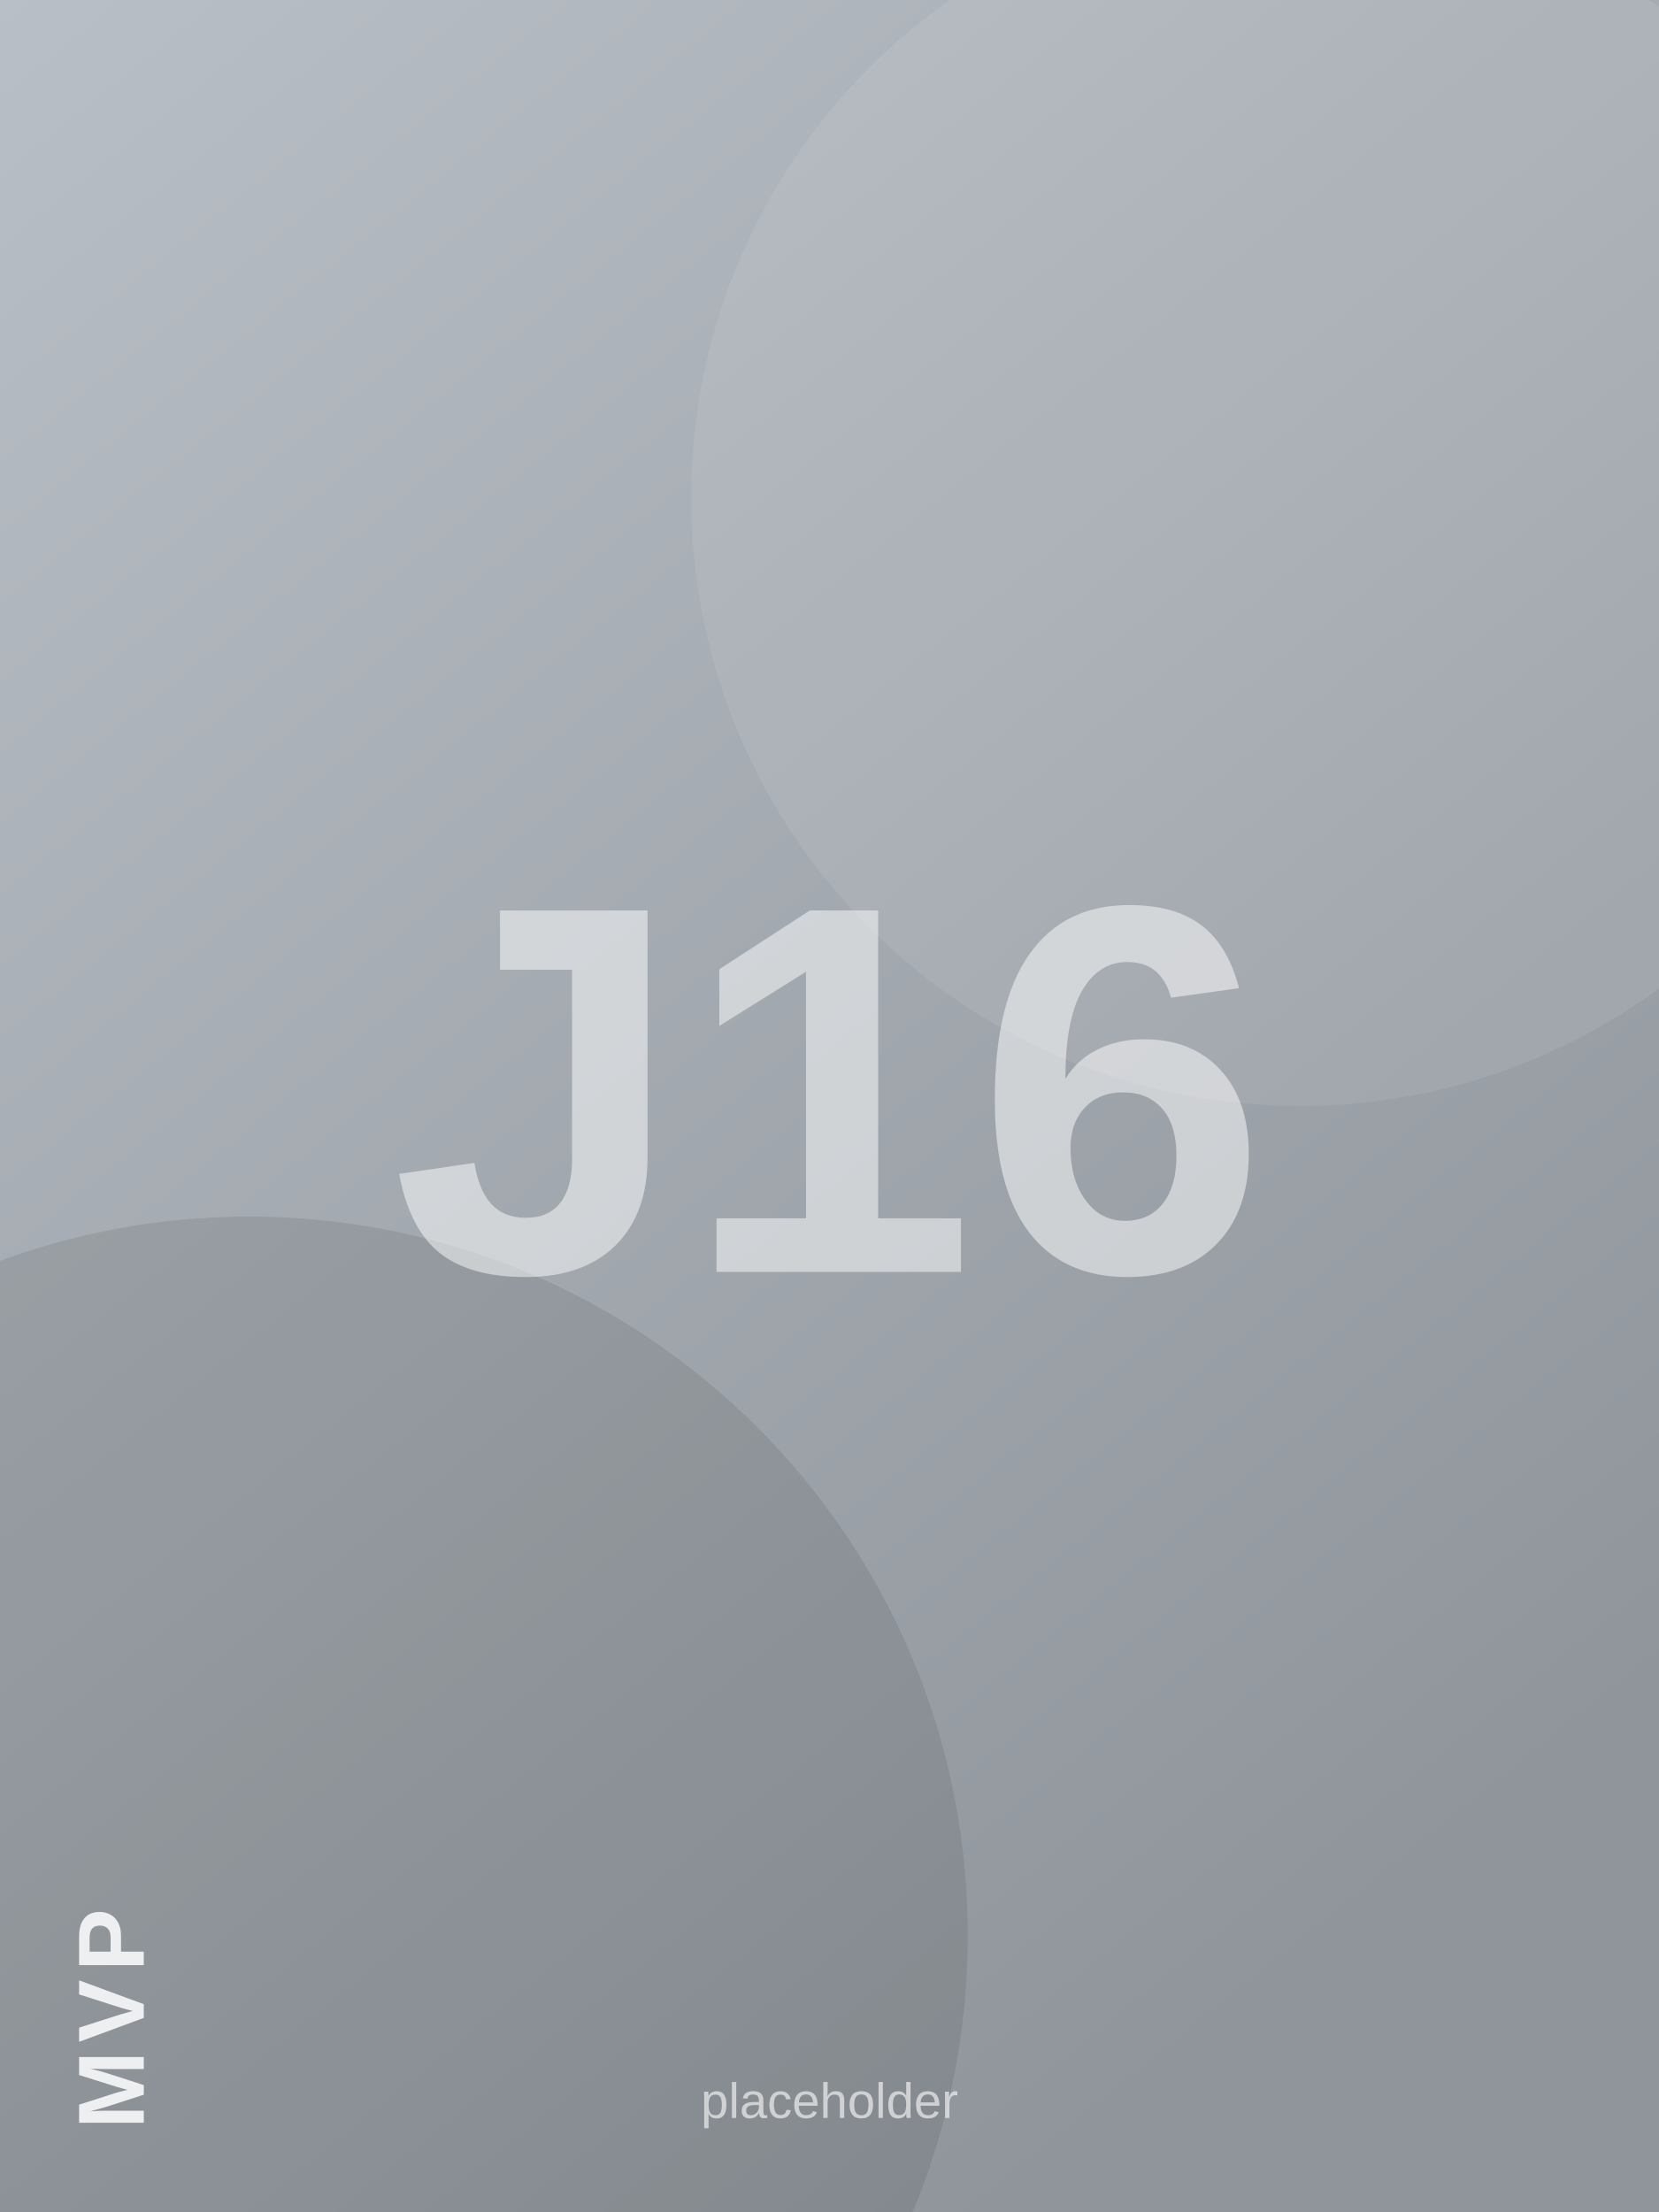
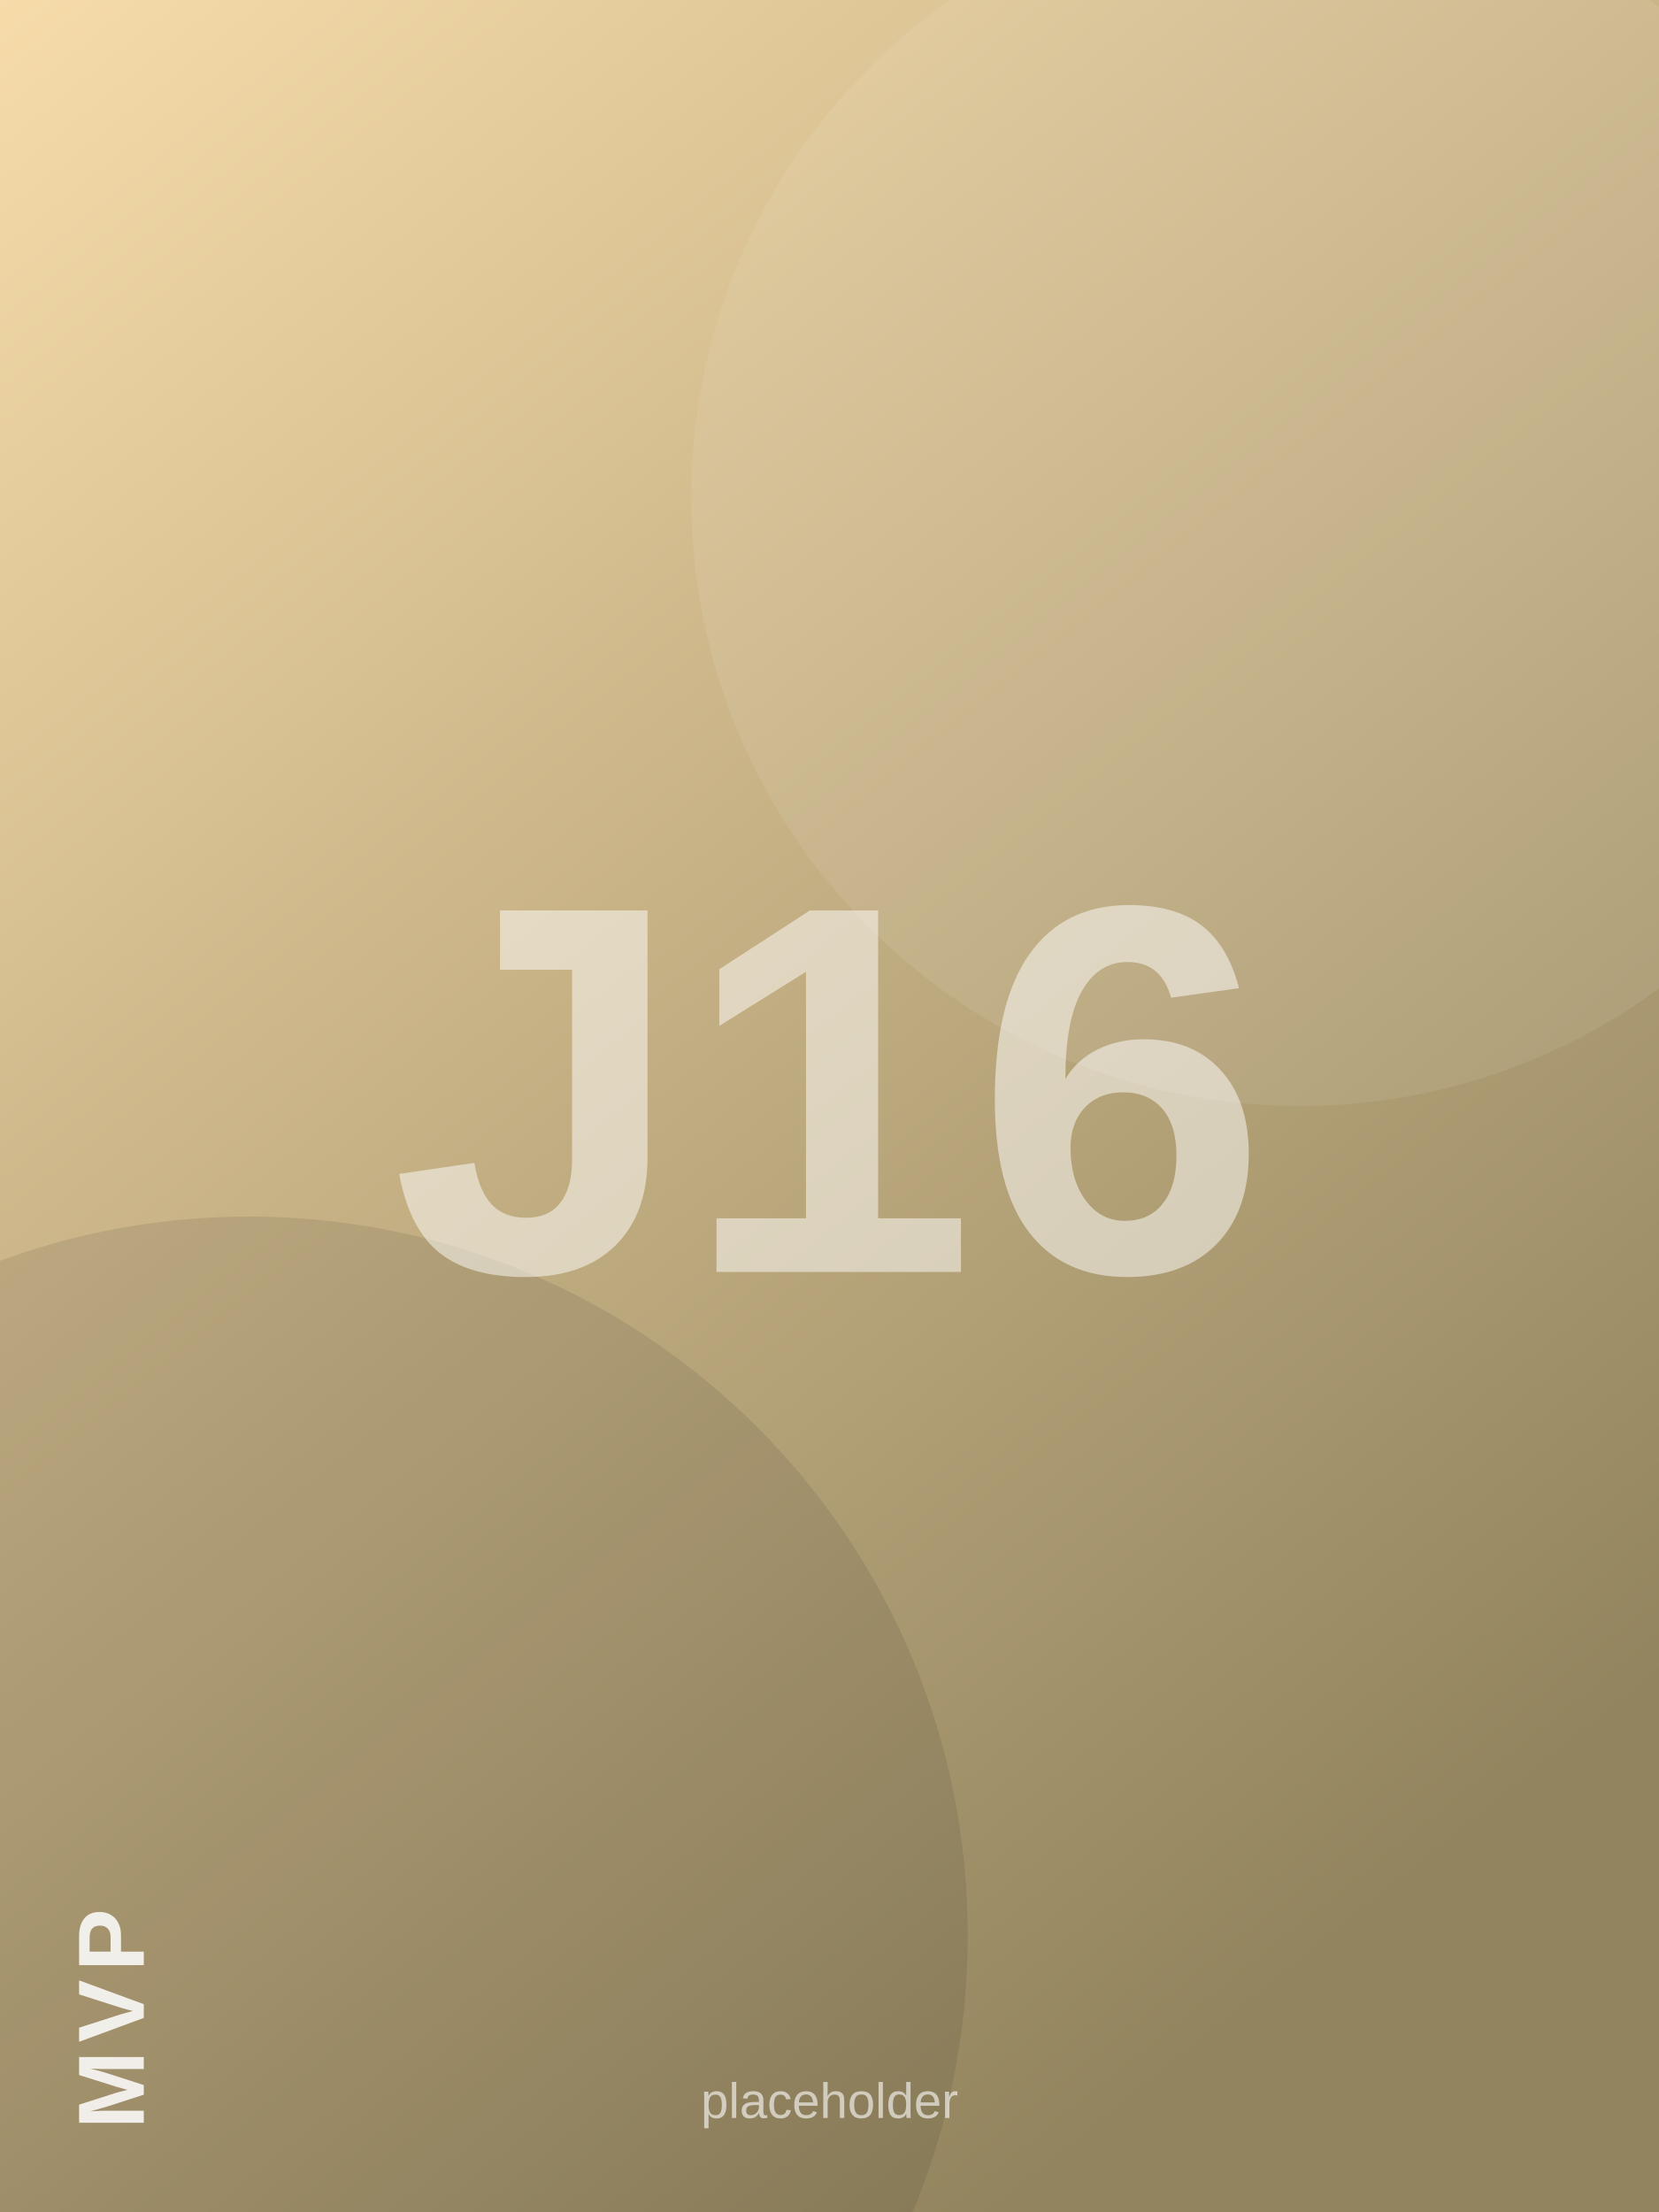
<svg xmlns="http://www.w3.org/2000/svg" width="600" height="800" viewBox="0 0 600 800">
  <defs>
    <linearGradient id="g" x1="0" y1="0" x2="0.6" y2="1">
-       <stop offset="0" stop-color="#b9bfc6" />
-       <stop offset="1" stop-color="#8f959b" />
+       <stop offset="0" stop-color="#f7dcaa" />
+       <stop offset="1" stop-color="#92845e" />
    </linearGradient>
  </defs>
  <rect width="600" height="800" fill="url(#g)" />
  <circle cx="470" cy="180" r="220" fill="#ffffff" opacity="0.08" />
  <circle cx="90" cy="700" r="260" fill="#111111" opacity="0.10" />
  <text x="300" y="460" text-anchor="middle" font-family="Arial Black, Arial, sans-serif" font-size="190" font-weight="900" fill="#ffffff" opacity="0.5">J16</text>
  <text x="52" y="770" transform="rotate(-90 52 770)" font-family="Arial Black, Arial, sans-serif" font-size="34" font-weight="900" fill="#ffffff" opacity="0.85" letter-spacing="3">MVP</text>
  <text x="300" y="766" text-anchor="middle" font-family="Arial, sans-serif" font-size="18" fill="#ffffff" opacity="0.6">placeholder</text>
</svg>
